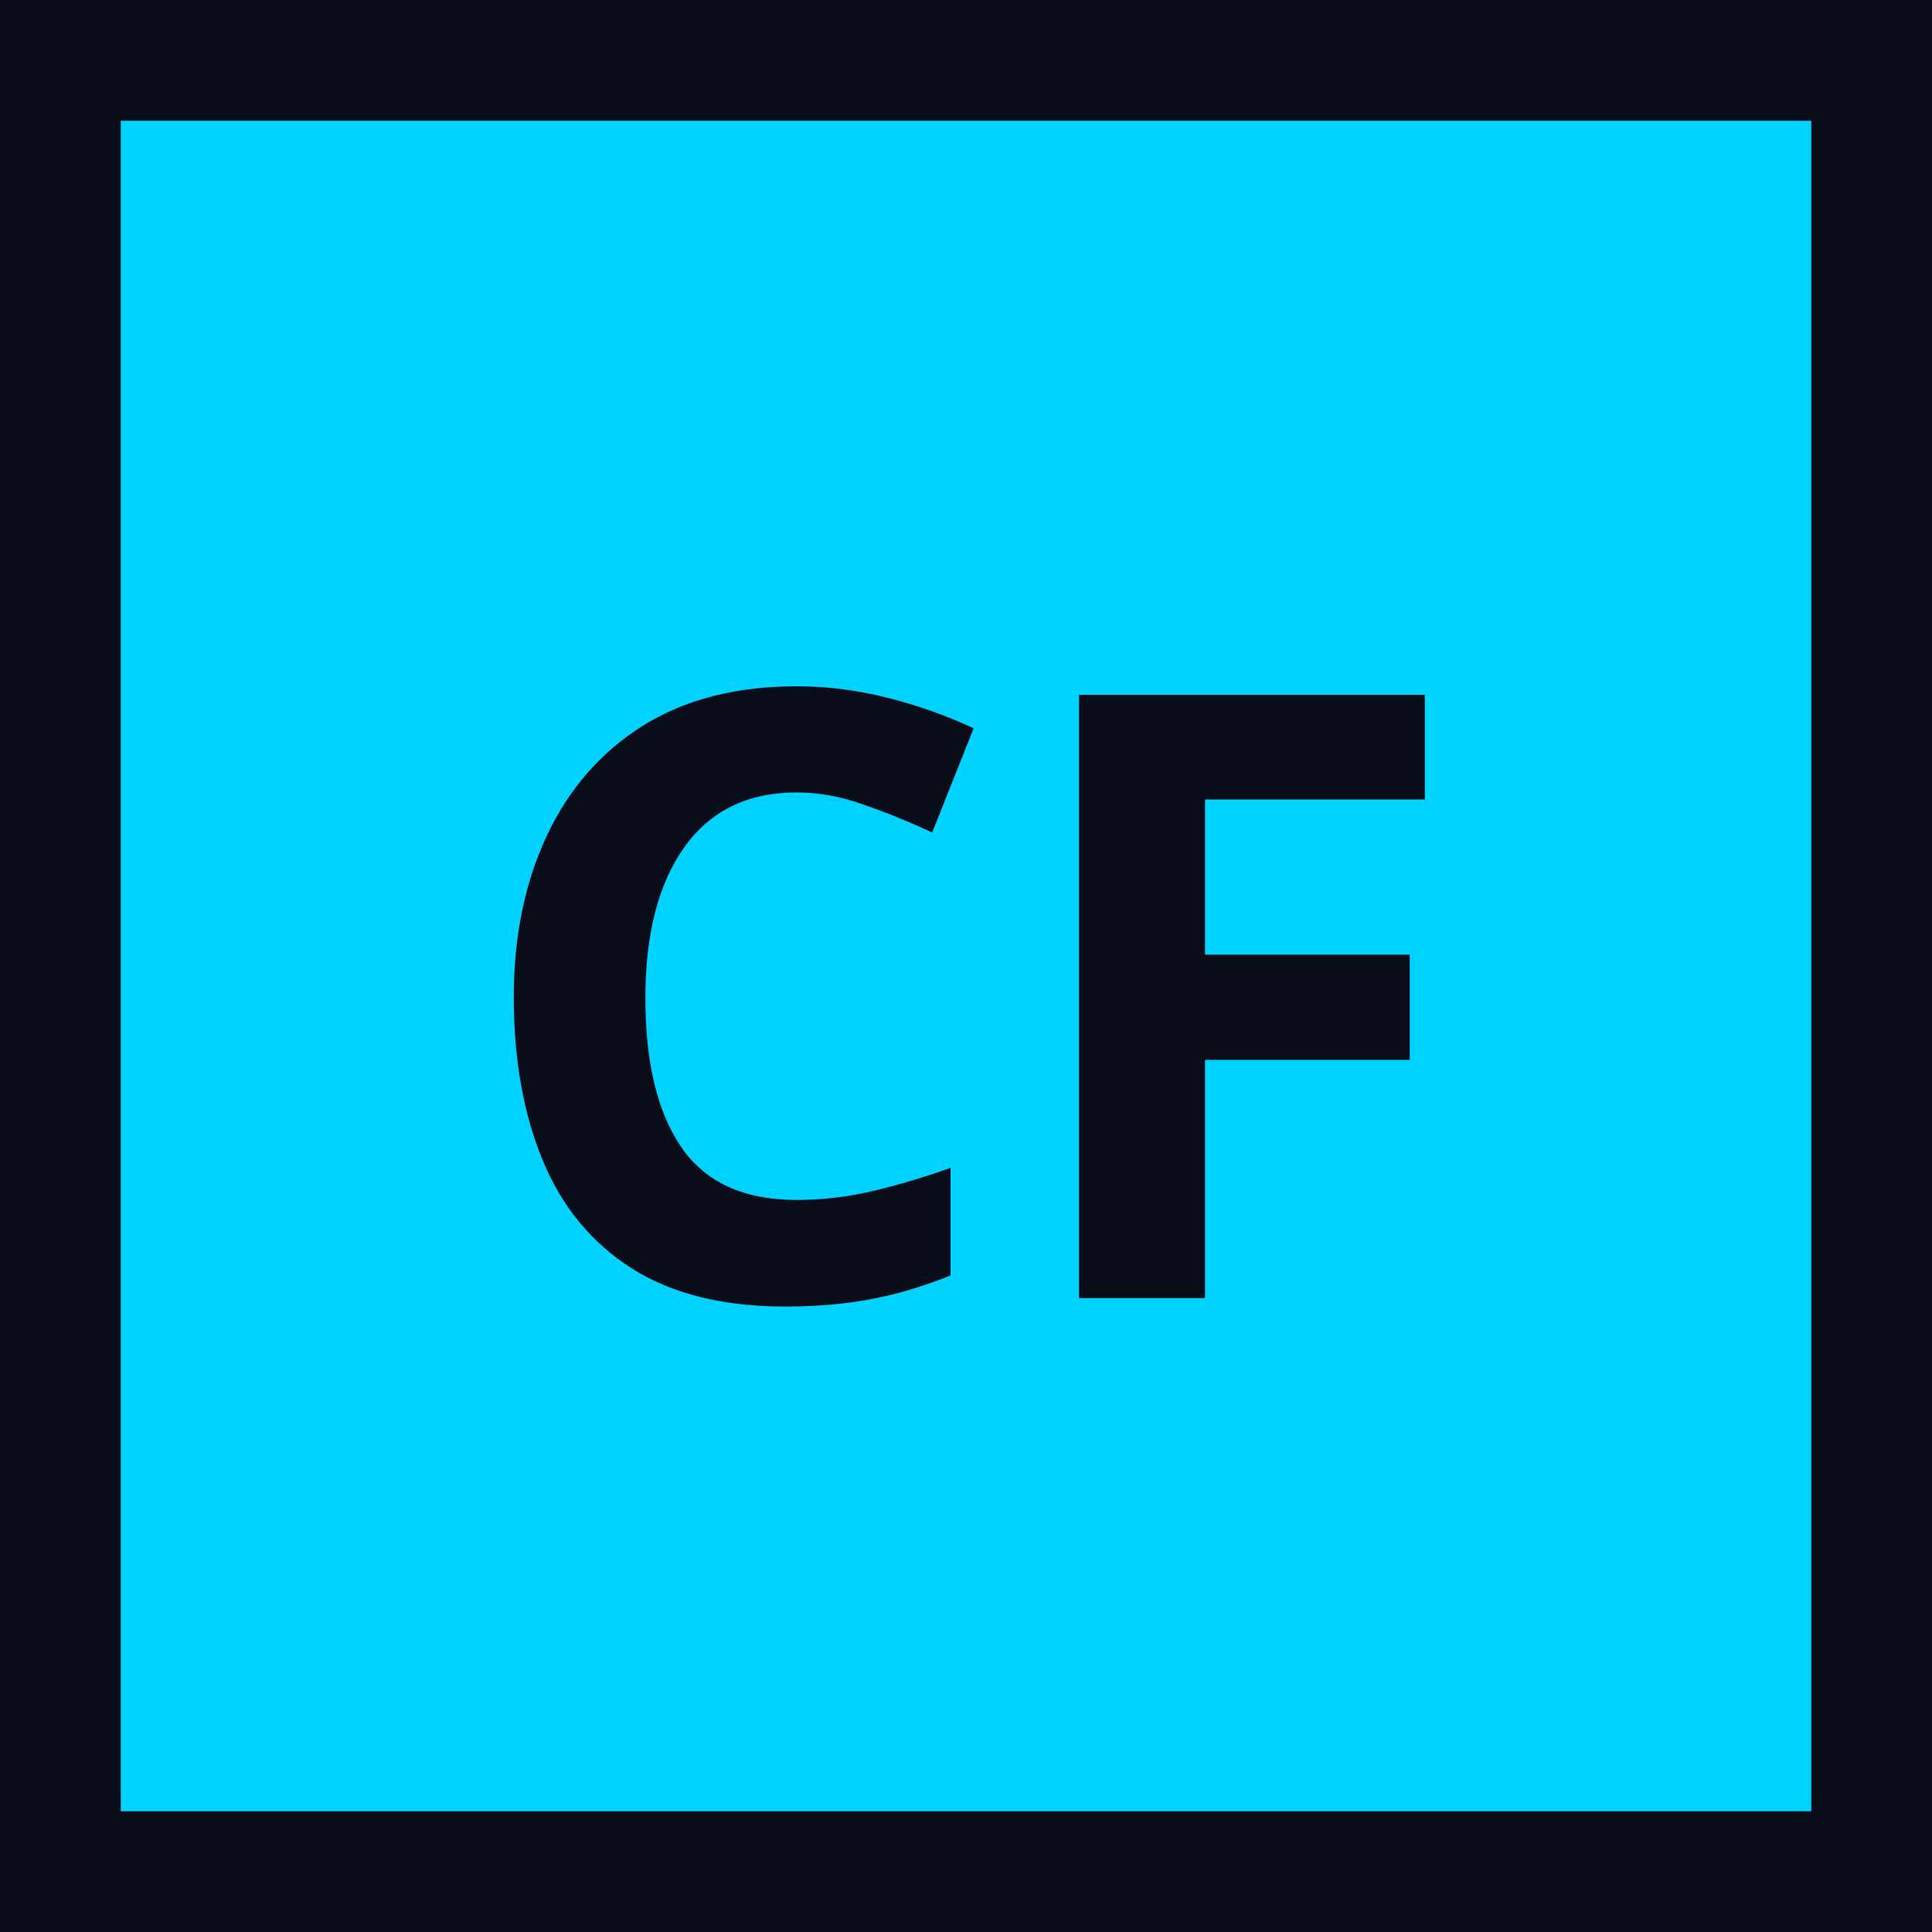
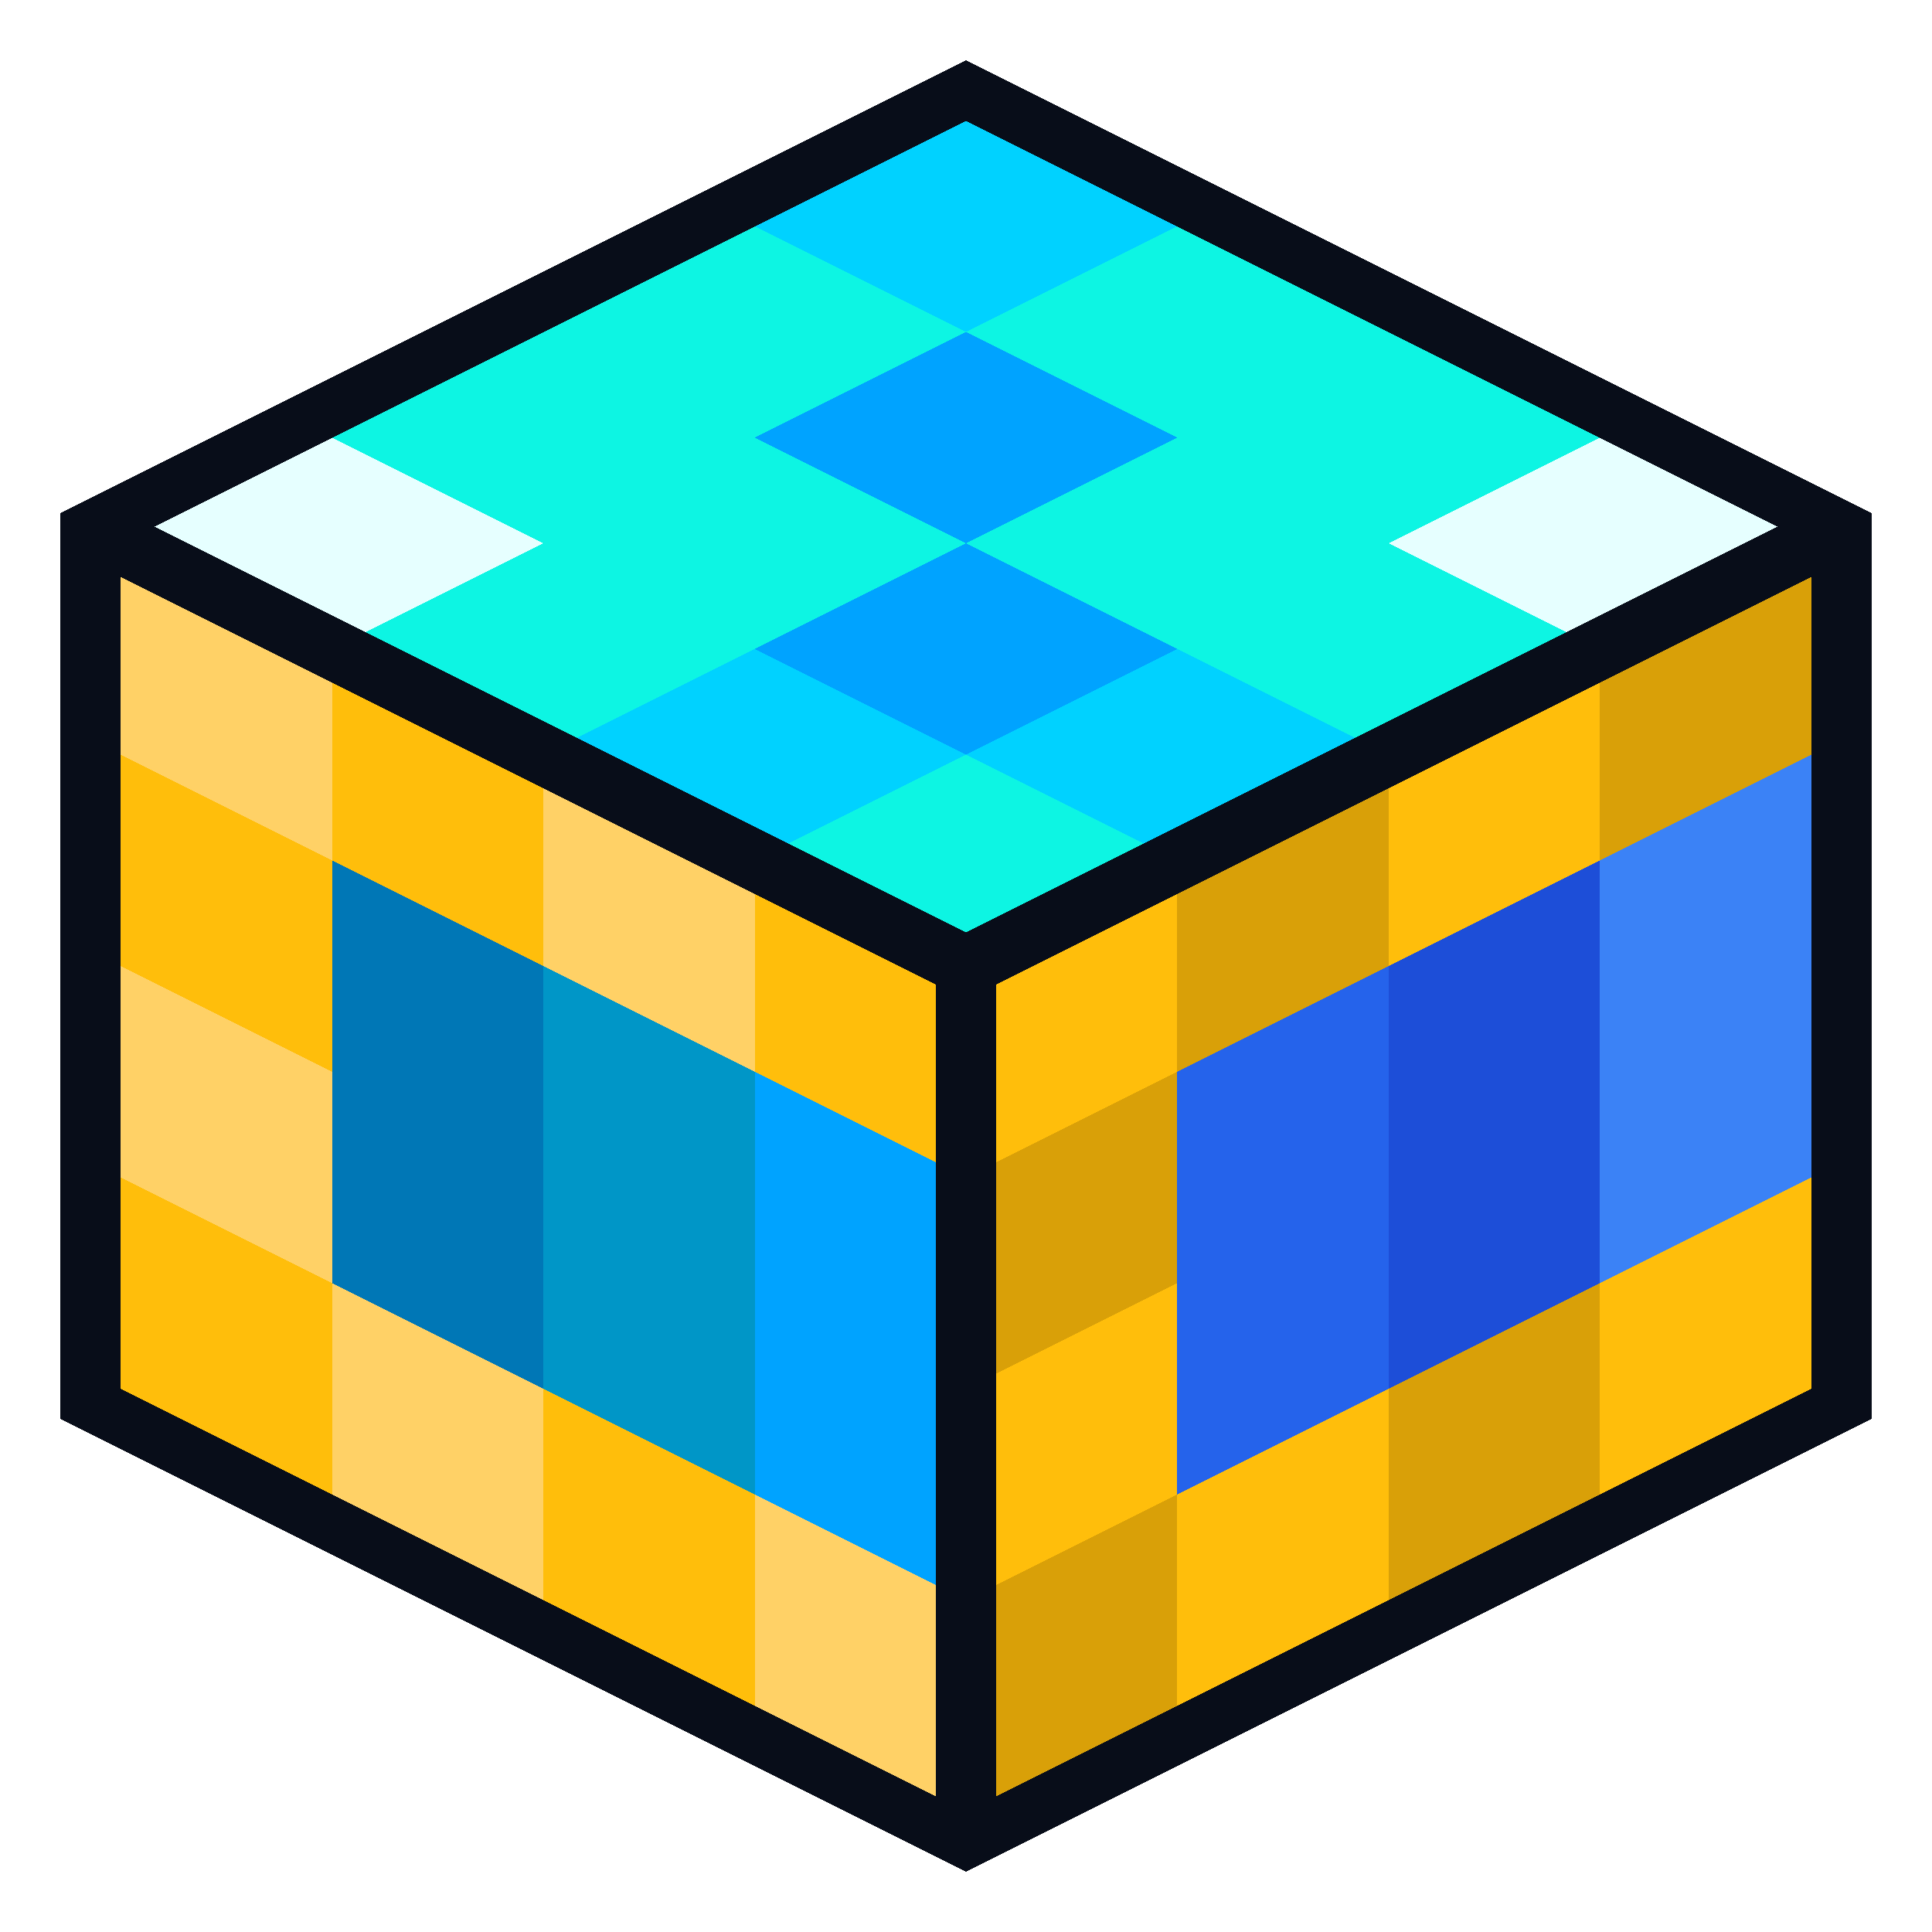
- <svg xmlns="http://www.w3.org/2000/svg" viewBox="0 0 64 64">
-   <rect width="64" height="64" fill="#00d2ff" />
-   <rect x="2" y="2" width="60" height="60" fill="none" stroke="#080d19" stroke-width="4" />
-   <text x="32" y="43" font-family="'Space Grotesk', 'Arial Black', sans-serif" font-size="28" font-weight="900" text-anchor="middle" fill="#080d19">CF</text>
+ <svg xmlns="http://www.w3.org/2000/svg" viewBox="0 0 64 64" shape-rendering="crispEdges">
+   <polygon points="32,2 62,17 62,47 32,62 2,47 2,17" fill="#080d19" />
+   <polygon points="32.0,4.0 39.0,7.5 32.0,11.0 25.0,7.5" fill="#00d2ff" />
+   <polygon points="39.0,7.5 46.0,11.0 39.0,14.5 32.0,11.0" fill="#0df5e3" />
+   <polygon points="46.0,11.0 53.0,14.5 46.0,18.0 39.0,14.5" fill="#0df5e3" />
+   <polygon points="53.0,14.5 60.0,18.0 53.0,21.5 46.0,18.0" fill="#e6ffff" />
+   <polygon points="25.0,7.5 32.0,11.0 25.0,14.5 18.0,11.0" fill="#0df5e3" />
+   <polygon points="32.0,11.0 39.0,14.5 32.0,18.0 25.0,14.5" fill="#00a3ff" />
+   <polygon points="39.0,14.5 46.0,18.0 39.0,21.5 32.0,18.0" fill="#0df5e3" />
+   <polygon points="46.0,18.0 53.0,21.5 46.0,25.0 39.0,21.5" fill="#0df5e3" />
+   <polygon points="18.0,11.0 25.0,14.5 18.0,18.0 11.0,14.5" fill="#0df5e3" />
+   <polygon points="25.0,14.5 32.0,18.0 25.0,21.5 18.0,18.0" fill="#0df5e3" />
+   <polygon points="32.0,18.0 39.0,21.5 32.0,25.0 25.0,21.5" fill="#00a3ff" />
+   <polygon points="39.0,21.5 46.0,25.0 39.0,28.5 32.0,25.0" fill="#00d2ff" />
+   <polygon points="11.0,14.5 18.0,18.0 11.0,21.5 4.0,18.0" fill="#e6ffff" />
+   <polygon points="18.0,18.0 25.0,21.5 18.0,25.0 11.0,21.5" fill="#0df5e3" />
+   <polygon points="25.0,21.5 32.0,25.0 25.0,28.5 18.0,25.0" fill="#00d2ff" />
+   <polygon points="32.0,25.0 39.0,28.5 32.0,32.0 25.0,28.5" fill="#0df5e3" />
+   <polygon points="4.0,18.0 11.0,21.5 11.0,28.5 4.0,25.0" fill="#ffd166" />
+   <polygon points="4.0,25.0 11.0,28.5 11.0,35.5 4.0,32.0" fill="#ffbe0b" />
+   <polygon points="4.0,32.0 11.0,35.5 11.0,42.5 4.0,39.0" fill="#ffd166" />
+   <polygon points="4.0,39.0 11.0,42.5 11.0,49.5 4.0,46.0" fill="#ffbe0b" />
+   <polygon points="11.0,21.5 18.0,25.0 18.0,32.0 11.0,28.5" fill="#ffbe0b" />
+   <polygon points="11.0,28.5 18.0,32.0 18.0,39.0 11.0,35.5" fill="#0077b6" />
+   <polygon points="11.0,35.5 18.0,39.0 18.0,46.0 11.0,42.5" fill="#0077b6" />
+   <polygon points="11.0,42.5 18.0,46.0 18.0,53.0 11.0,49.5" fill="#ffd166" />
+   <polygon points="18.0,25.0 25.0,28.5 25.0,35.5 18.0,32.0" fill="#ffd166" />
+   <polygon points="18.0,32.0 25.0,35.5 25.0,42.5 18.0,39.0" fill="#0096c7" />
+   <polygon points="18.0,39.0 25.0,42.5 25.0,49.5 18.0,46.0" fill="#0096c7" />
+   <polygon points="18.0,46.0 25.0,49.5 25.0,56.5 18.0,53.0" fill="#ffbe0b" />
+   <polygon points="25.0,28.5 32.0,32.0 32.0,39.0 25.0,35.5" fill="#ffbe0b" />
+   <polygon points="25.0,35.5 32.0,39.0 32.0,46.0 25.0,42.5" fill="#00a3ff" />
+   <polygon points="25.0,42.5 32.0,46.0 32.0,53.0 25.0,49.5" fill="#00a3ff" />
+   <polygon points="25.0,49.5 32.0,53.0 32.0,60.0 25.0,56.5" fill="#ffd166" />
+   <polygon points="32.0,32.0 39.0,28.5 39.0,35.5 32.0,39.0" fill="#ffbe0b" />
+   <polygon points="32.0,39.0 39.0,35.5 39.0,42.5 32.0,46.0" fill="#d9a008" />
+   <polygon points="32.0,46.0 39.0,42.5 39.0,49.5 32.0,53.0" fill="#ffbe0b" />
+   <polygon points="32.0,53.0 39.0,49.5 39.0,56.5 32.0,60.0" fill="#d9a008" />
+   <polygon points="39.0,28.5 46.0,25.0 46.0,32.0 39.0,35.5" fill="#d9a008" />
+   <polygon points="39.0,35.5 46.0,32.0 46.0,39.0 39.0,42.5" fill="#2563eb" />
+   <polygon points="39.0,42.5 46.0,39.0 46.0,46.0 39.0,49.5" fill="#2563eb" />
+   <polygon points="39.0,49.5 46.0,46.0 46.0,53.0 39.0,56.5" fill="#ffbe0b" />
+   <polygon points="46.0,25.0 53.0,21.5 53.0,28.5 46.0,32.0" fill="#ffbe0b" />
+   <polygon points="46.0,32.0 53.0,28.5 53.0,35.5 46.0,39.0" fill="#1d4ed8" />
+   <polygon points="46.0,39.0 53.0,35.5 53.0,42.5 46.0,46.0" fill="#1d4ed8" />
+   <polygon points="46.0,46.0 53.0,42.5 53.0,49.5 46.0,53.0" fill="#d9a008" />
+   <polygon points="53.0,21.5 60.0,18.0 60.0,25.0 53.0,28.5" fill="#d9a008" />
+   <polygon points="53.0,28.5 60.0,25.0 60.0,32.0 53.0,35.5" fill="#3b82f6" />
+   <polygon points="53.0,35.5 60.0,32.0 60.0,39.0 53.0,42.5" fill="#3b82f6" />
+   <polygon points="53.0,42.5 60.0,39.0 60.0,46.0 53.0,49.5" fill="#ffbe0b" />
+   <line x1="32" y1="32" x2="32" y2="60" stroke="#080d19" stroke-width="2" />
+   <line x1="4" y1="18" x2="32" y2="32" stroke="#080d19" stroke-width="2" />
+   <line x1="60" y1="18" x2="32" y2="32" stroke="#080d19" stroke-width="2" />
</svg>
